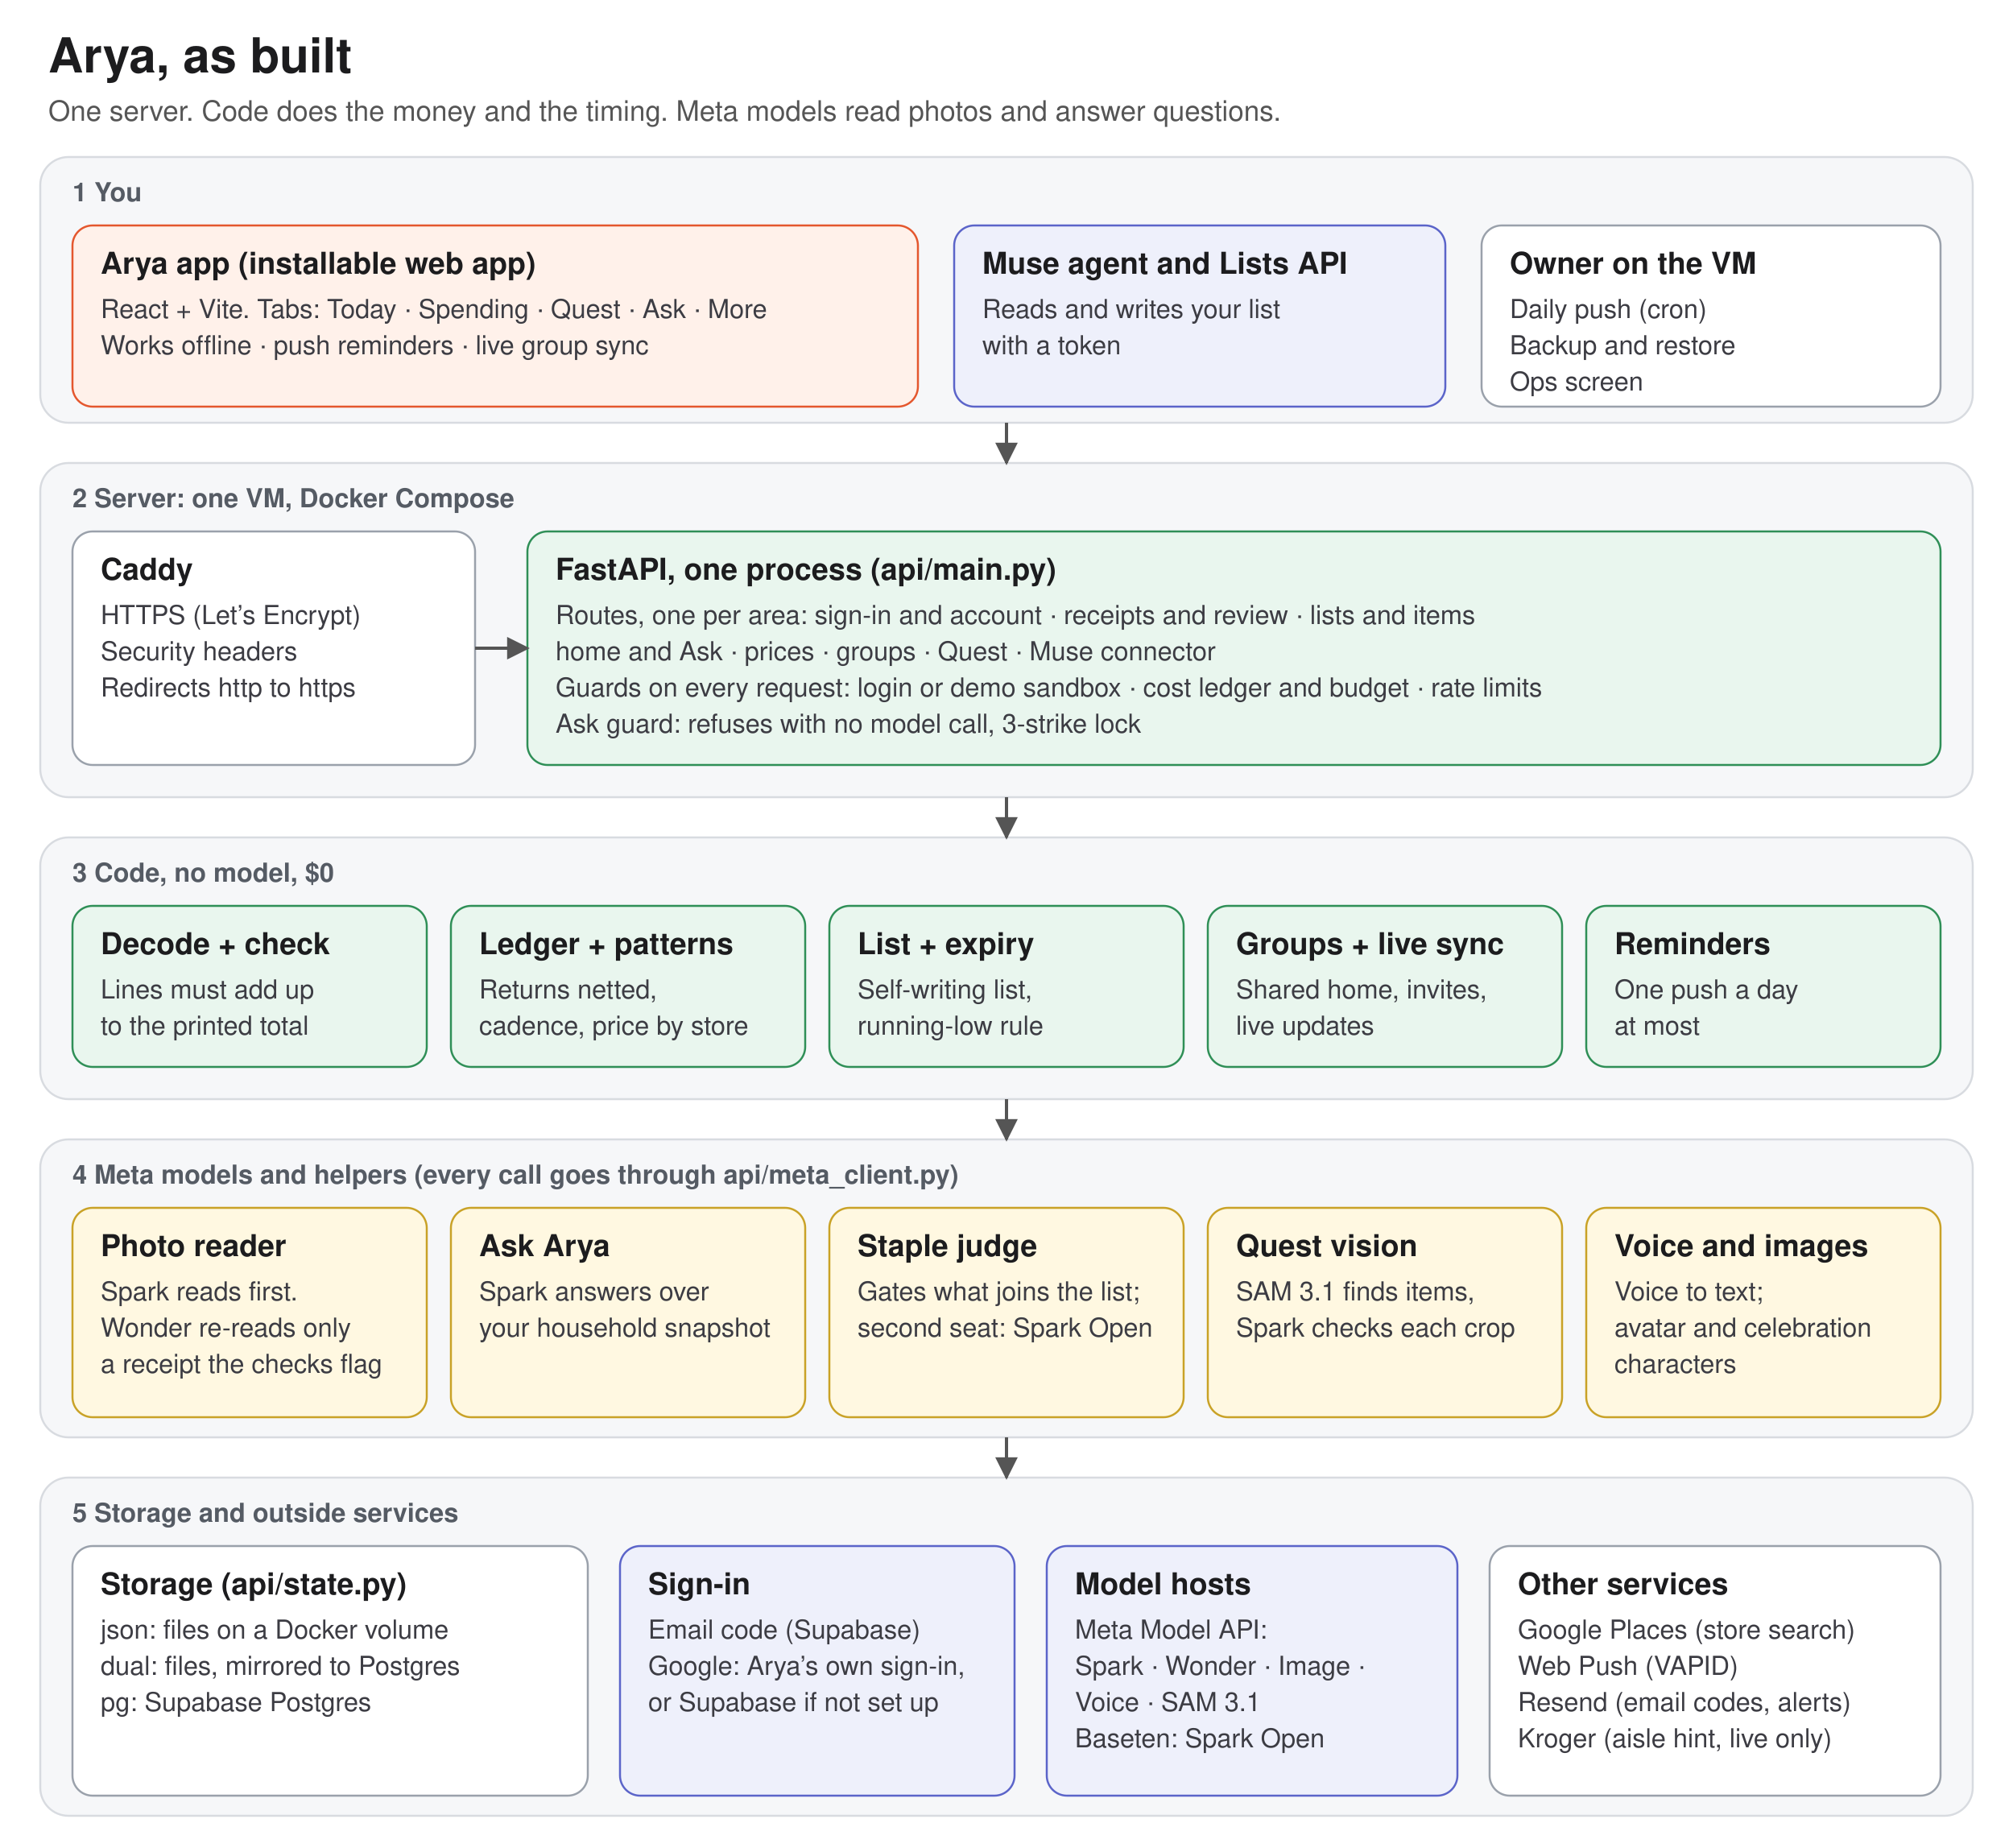
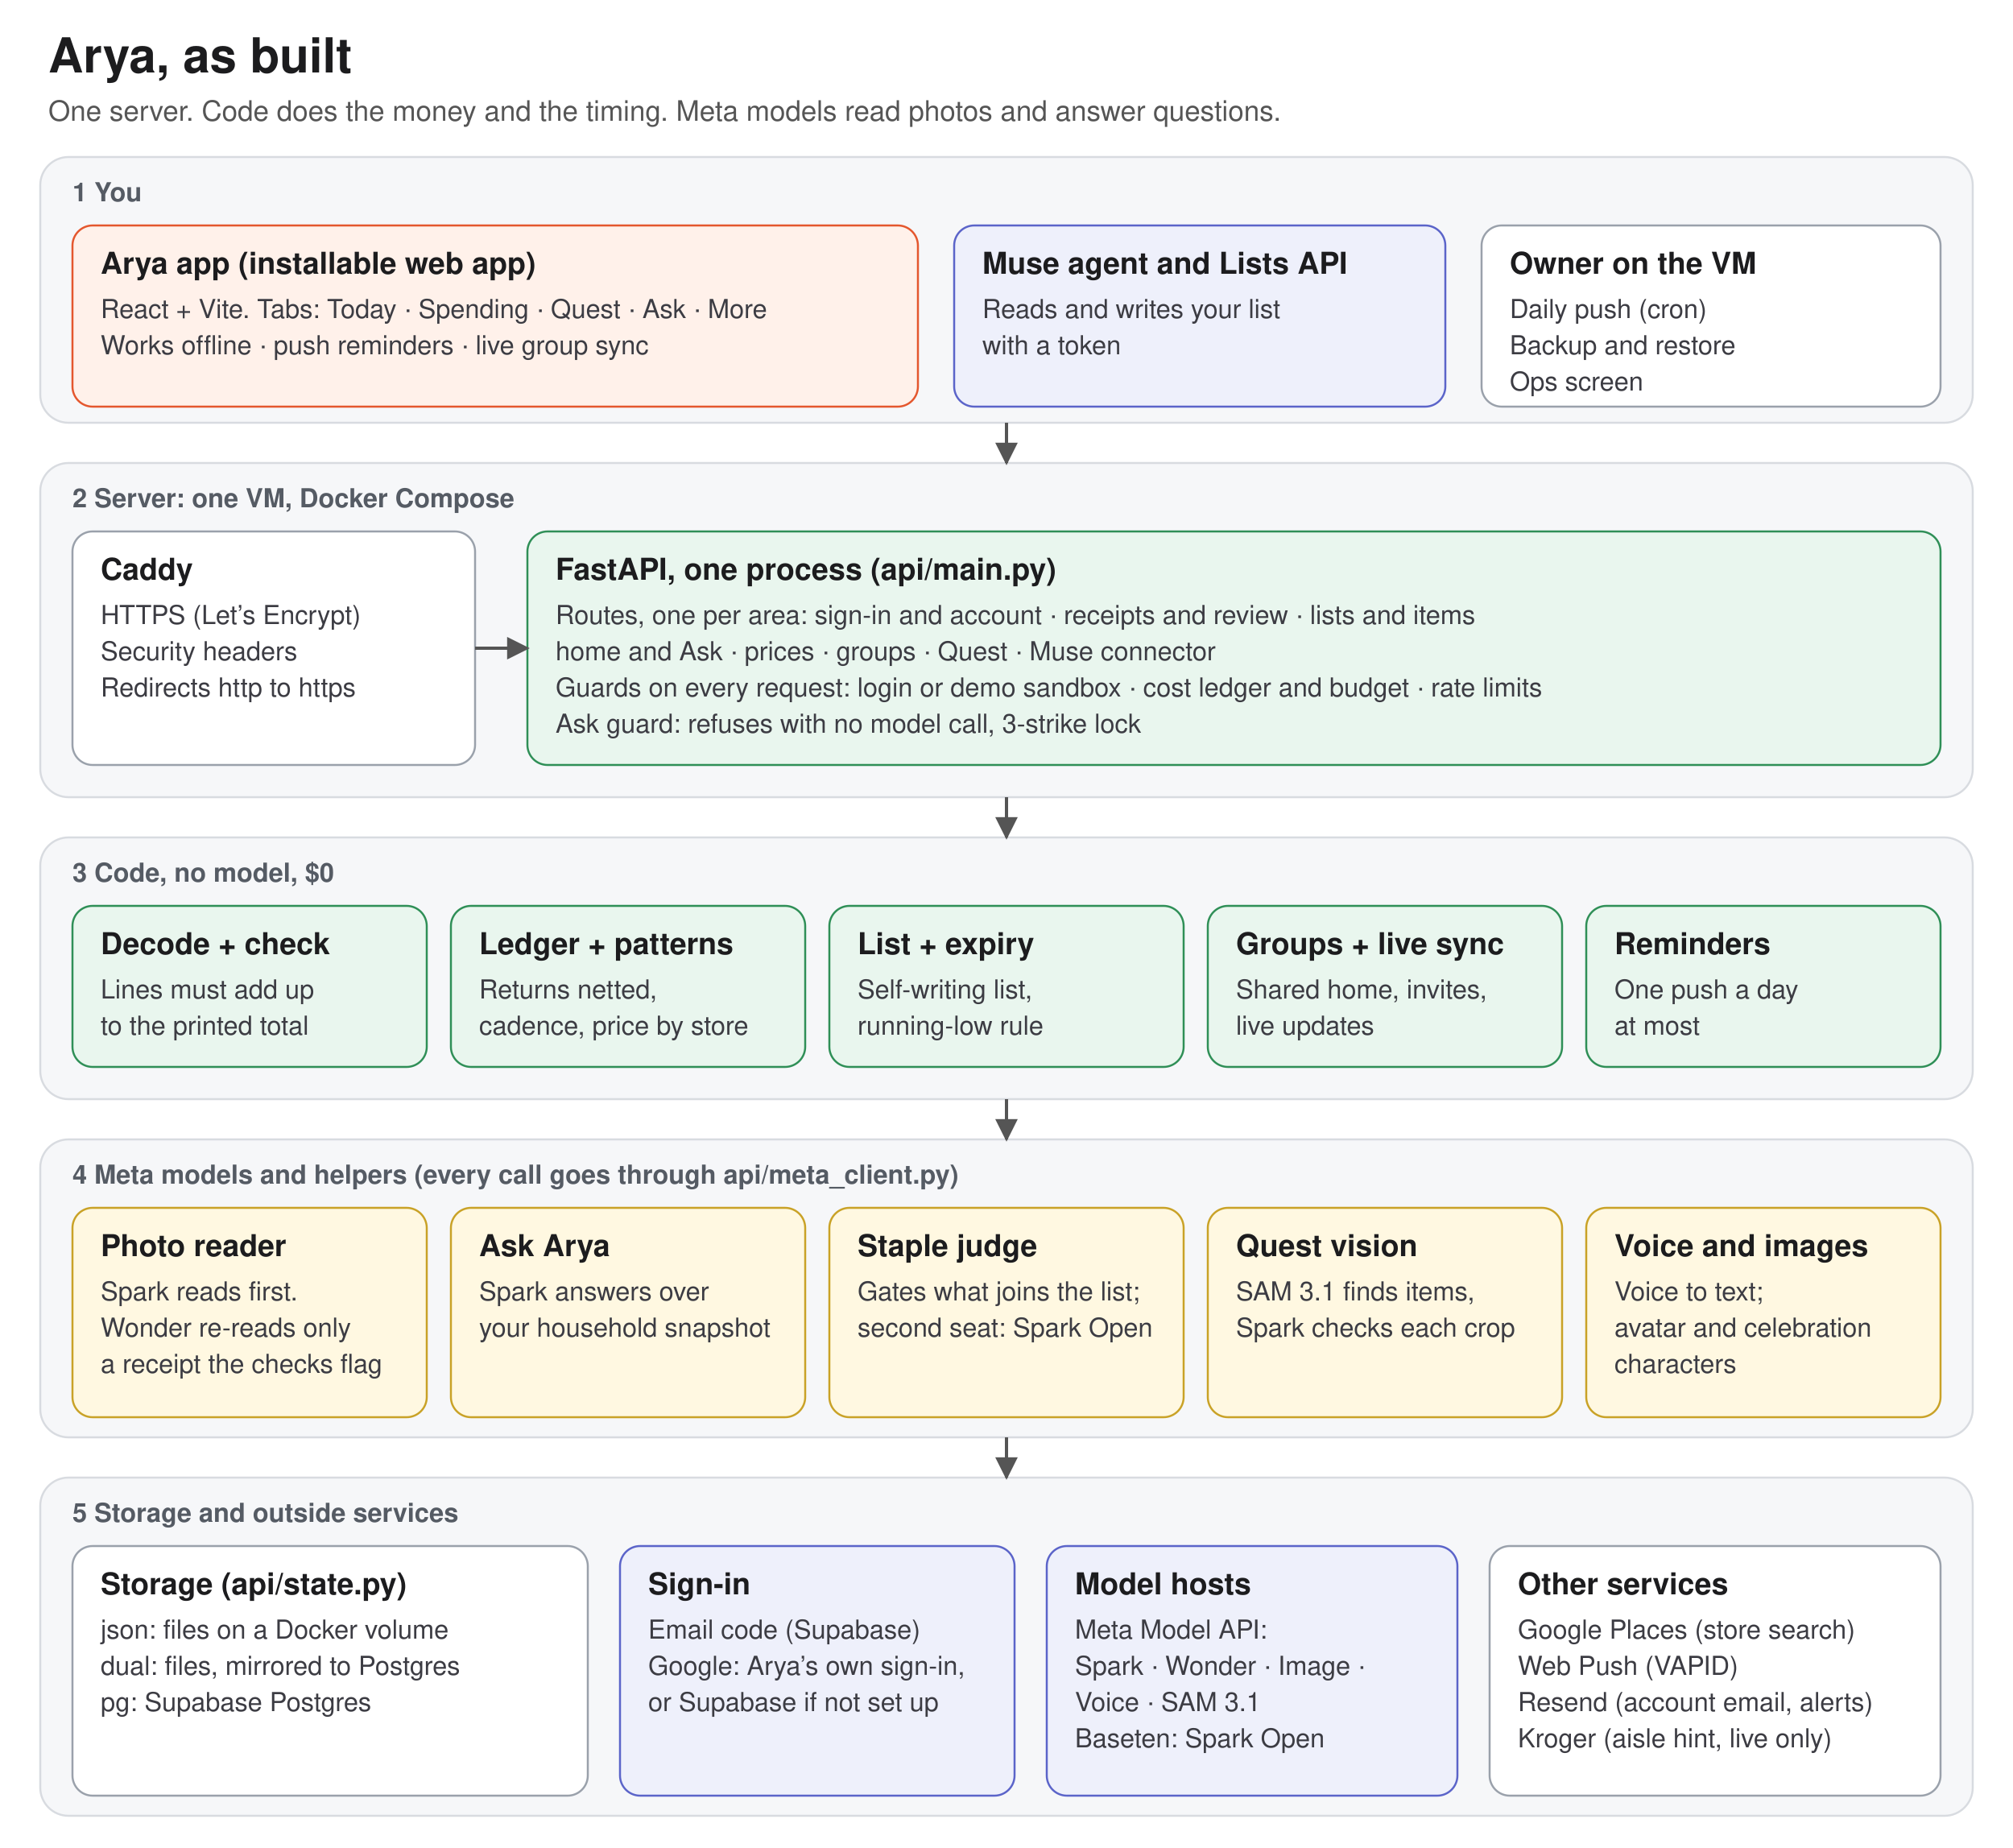
<svg xmlns="http://www.w3.org/2000/svg" viewBox="0 0 1000 918" width="1000" height="918" role="img" aria-labelledby="ttl">
  <defs>
    <marker id="h" viewBox="0 0 10 10" refX="9" refY="5" markerWidth="7" markerHeight="7" orient="auto-start-reverse">
      <path d="M0 0L10 5L0 10z" fill="#555" />
    </marker>
  </defs>
  <style>
text{font-family:-apple-system,Segoe UI,Helvetica,Arial,sans-serif}
.bg{fill:#fff} .band{fill:#f6f7f9;stroke:#d8dbe0} .bl{font-size:13px;font-weight:700;fill:#555b64}
.b{fill:#fff;stroke:#9aa1ab} .g{fill:#e9f6ee;stroke:#2f8f57} .o{fill:#fff1ea;stroke:#e4572e} .p{fill:#eef0fb;stroke:#5b64c9} .y{fill:#fff8e1;stroke:#c9a227}
.t{font-weight:700;font-size:15px;fill:#1c1c1e} .s{font-size:13px;fill:#3c3c43} .ar{stroke:#555;stroke-width:1.6;fill:none} .al{font-size:12px;fill:#555}
.ttl{font-size:24px;font-weight:700;fill:#1c1c1e} .sub{font-size:14px;fill:#555}
@media (prefers-color-scheme:dark){.bg{fill:#0d0d0f}.band{fill:#17181b;stroke:#34363b}.bl{fill:#a0a4ab}.b{fill:#1f2024;stroke:#6b7078}.g{fill:#14291d;stroke:#3fae6c}.o{fill:#33201a;stroke:#f08060}.p{fill:#1c1f38;stroke:#8990e6}.y{fill:#2b2510;stroke:#d9b640}.t,.ttl{fill:#f2f2f4}.s,.sub,.al{fill:#c4c7cc}.ar{stroke:#9aa0a8}#h path{fill:#9aa0a8}}
</style>
  <rect class="bg" width="1000" height="918" />
  <text class="ttl" x="24" y="36">Arya, as built</text>
  <text class="sub" x="24" y="60">One server. Code does the money and the timing. Meta models read photos and answer questions.</text>
  <rect class="band" x="20" y="78" width="960" height="132" rx="14" />
  <text class="bl" x="36" y="100">1  You</text>
  <rect class="o" x="36" y="112" width="420" height="90" rx="10" />
  <text class="t" x="50" y="136">Arya app (installable web app)</text>
  <text class="s" x="50" y="158">React + Vite. Tabs: Today · Spending · Quest · Ask · More</text>
  <text class="s" x="50" y="176">Works offline · push reminders · live group sync</text>
  <rect class="p" x="474" y="112" width="244" height="90" rx="10" />
  <text class="t" x="488" y="136">Muse agent and Lists API</text>
  <text class="s" x="488" y="158">Reads and writes your list</text>
  <text class="s" x="488" y="176">with a token</text>
  <rect class="b" x="736" y="112" width="228" height="90" rx="10" />
  <text class="t" x="750" y="136">Owner on the VM</text>
  <text class="s" x="750" y="158">Daily push (cron)</text>
  <text class="s" x="750" y="176">Backup and restore</text>
  <text class="s" x="750" y="194">Ops screen</text>
  <rect class="band" x="20" y="230" width="960" height="166" rx="14" />
  <text class="bl" x="36" y="252">2  Server: one VM, Docker Compose</text>
  <rect class="b" x="36" y="264" width="200" height="116" rx="10" />
  <text class="t" x="50" y="288">Caddy</text>
  <text class="s" x="50" y="310">HTTPS (Let’s Encrypt)</text>
  <text class="s" x="50" y="328">Security headers</text>
  <text class="s" x="50" y="346">Redirects http to https</text>
  <rect class="g" x="262" y="264" width="702" height="116" rx="10" />
  <text class="t" x="276" y="288">FastAPI, one process (api/main.py)</text>
  <text class="s" x="276" y="310">Routes, one per area: sign-in and account · receipts and review · lists and items</text>
  <text class="s" x="276" y="328">home and Ask · prices · groups · Quest · Muse connector</text>
  <text class="s" x="276" y="346">Guards on every request: login or demo sandbox · cost ledger and budget · rate limits</text>
  <text class="s" x="276" y="364">Ask guard: refuses with no model call, 3-strike lock</text>
  <line class="ar" x1="236" y1="322" x2="262" y2="322" marker-end="url(#h)" />
  <rect class="band" x="20" y="416" width="960" height="130" rx="14" />
  <text class="bl" x="36" y="438">3  Code, no model, $0</text>
  <rect class="g" x="36" y="450" width="176" height="80" rx="10" />
  <text class="t" x="50" y="474">Decode + check</text>
  <text class="s" x="50" y="496">Lines must add up</text>
  <text class="s" x="50" y="514">to the printed total</text>
  <rect class="g" x="224" y="450" width="176" height="80" rx="10" />
  <text class="t" x="238" y="474">Ledger + patterns</text>
  <text class="s" x="238" y="496">Returns netted,</text>
  <text class="s" x="238" y="514">cadence, price by store</text>
  <rect class="g" x="412" y="450" width="176" height="80" rx="10" />
  <text class="t" x="426" y="474">List + expiry</text>
  <text class="s" x="426" y="496">Self-writing list,</text>
  <text class="s" x="426" y="514">running-low rule</text>
  <rect class="g" x="600" y="450" width="176" height="80" rx="10" />
  <text class="t" x="614" y="474">Groups + live sync</text>
  <text class="s" x="614" y="496">Shared home, invites,</text>
  <text class="s" x="614" y="514">live updates</text>
  <rect class="g" x="788" y="450" width="176" height="80" rx="10" />
  <text class="t" x="802" y="474">Reminders</text>
  <text class="s" x="802" y="496">One push a day</text>
  <text class="s" x="802" y="514">at most</text>
  <rect class="band" x="20" y="566" width="960" height="148" rx="14" />
  <text class="bl" x="36" y="588">4  Meta models and helpers (every call goes through api/meta_client.py)</text>
  <rect class="y" x="36" y="600" width="176" height="104" rx="10" />
  <text class="t" x="50" y="624">Photo reader</text>
  <text class="s" x="50" y="646">Spark reads first.</text>
  <text class="s" x="50" y="664">Wonder re-reads only</text>
  <text class="s" x="50" y="682">a receipt the checks flag</text>
  <rect class="y" x="224" y="600" width="176" height="104" rx="10" />
  <text class="t" x="238" y="624">Ask Arya</text>
  <text class="s" x="238" y="646">Spark answers over</text>
  <text class="s" x="238" y="664">your household snapshot</text>
  <rect class="y" x="412" y="600" width="176" height="104" rx="10" />
  <text class="t" x="426" y="624">Staple judge</text>
  <text class="s" x="426" y="646">Gates what joins the list;</text>
  <text class="s" x="426" y="664">second seat: Spark Open</text>
  <rect class="y" x="600" y="600" width="176" height="104" rx="10" />
  <text class="t" x="614" y="624">Quest vision</text>
  <text class="s" x="614" y="646">SAM 3.1 finds items,</text>
  <text class="s" x="614" y="664">Spark checks each crop</text>
  <rect class="y" x="788" y="600" width="176" height="104" rx="10" />
  <text class="t" x="802" y="624">Voice and images</text>
  <text class="s" x="802" y="646">Voice to text;</text>
  <text class="s" x="802" y="664">avatar and celebration</text>
  <text class="s" x="802" y="682">characters</text>
  <rect class="band" x="20" y="734" width="960" height="168" rx="14" />
  <text class="bl" x="36" y="756">5  Storage and outside services</text>
  <rect class="b" x="36" y="768" width="256" height="124" rx="10" />
  <text class="t" x="50" y="792">Storage (api/state.py)</text>
  <text class="s" x="50" y="814">json: files on a Docker volume</text>
  <text class="s" x="50" y="832">dual: files, mirrored to Postgres</text>
  <text class="s" x="50" y="850">pg: Supabase Postgres</text>
  <rect class="p" x="308" y="768" width="196" height="124" rx="10" />
  <text class="t" x="322" y="792">Sign-in</text>
  <text class="s" x="322" y="814">Email code (Supabase)</text>
  <text class="s" x="322" y="832">Google: Arya’s own sign-in,</text>
  <text class="s" x="322" y="850">or Supabase if not set up</text>
  <rect class="p" x="520" y="768" width="204" height="124" rx="10" />
  <text class="t" x="534" y="792">Model hosts</text>
  <text class="s" x="534" y="814">Meta Model API:</text>
  <text class="s" x="534" y="832">Spark · Wonder · Image ·</text>
  <text class="s" x="534" y="850">Voice · SAM 3.1</text>
  <text class="s" x="534" y="868">Baseten: Spark Open</text>
  <rect class="b" x="740" y="768" width="224" height="124" rx="10" />
  <text class="t" x="754" y="792">Other services</text>
  <text class="s" x="754" y="814">Google Places (store search)</text>
  <text class="s" x="754" y="832">Web Push (VAPID)</text>
-   <text class="s" x="754" y="850">Resend (email codes, alerts)</text>
+   <text class="s" x="754" y="850">Resend (account email, alerts)</text>
  <text class="s" x="754" y="868">Kroger (aisle hint, live only)</text>
  <line class="ar" x1="500" y1="210" x2="500" y2="230" marker-end="url(#h)" />
  <line class="ar" x1="500" y1="396" x2="500" y2="416" marker-end="url(#h)" />
  <line class="ar" x1="500" y1="546" x2="500" y2="566" marker-end="url(#h)" />
  <line class="ar" x1="500" y1="714" x2="500" y2="734" marker-end="url(#h)" />
</svg>
